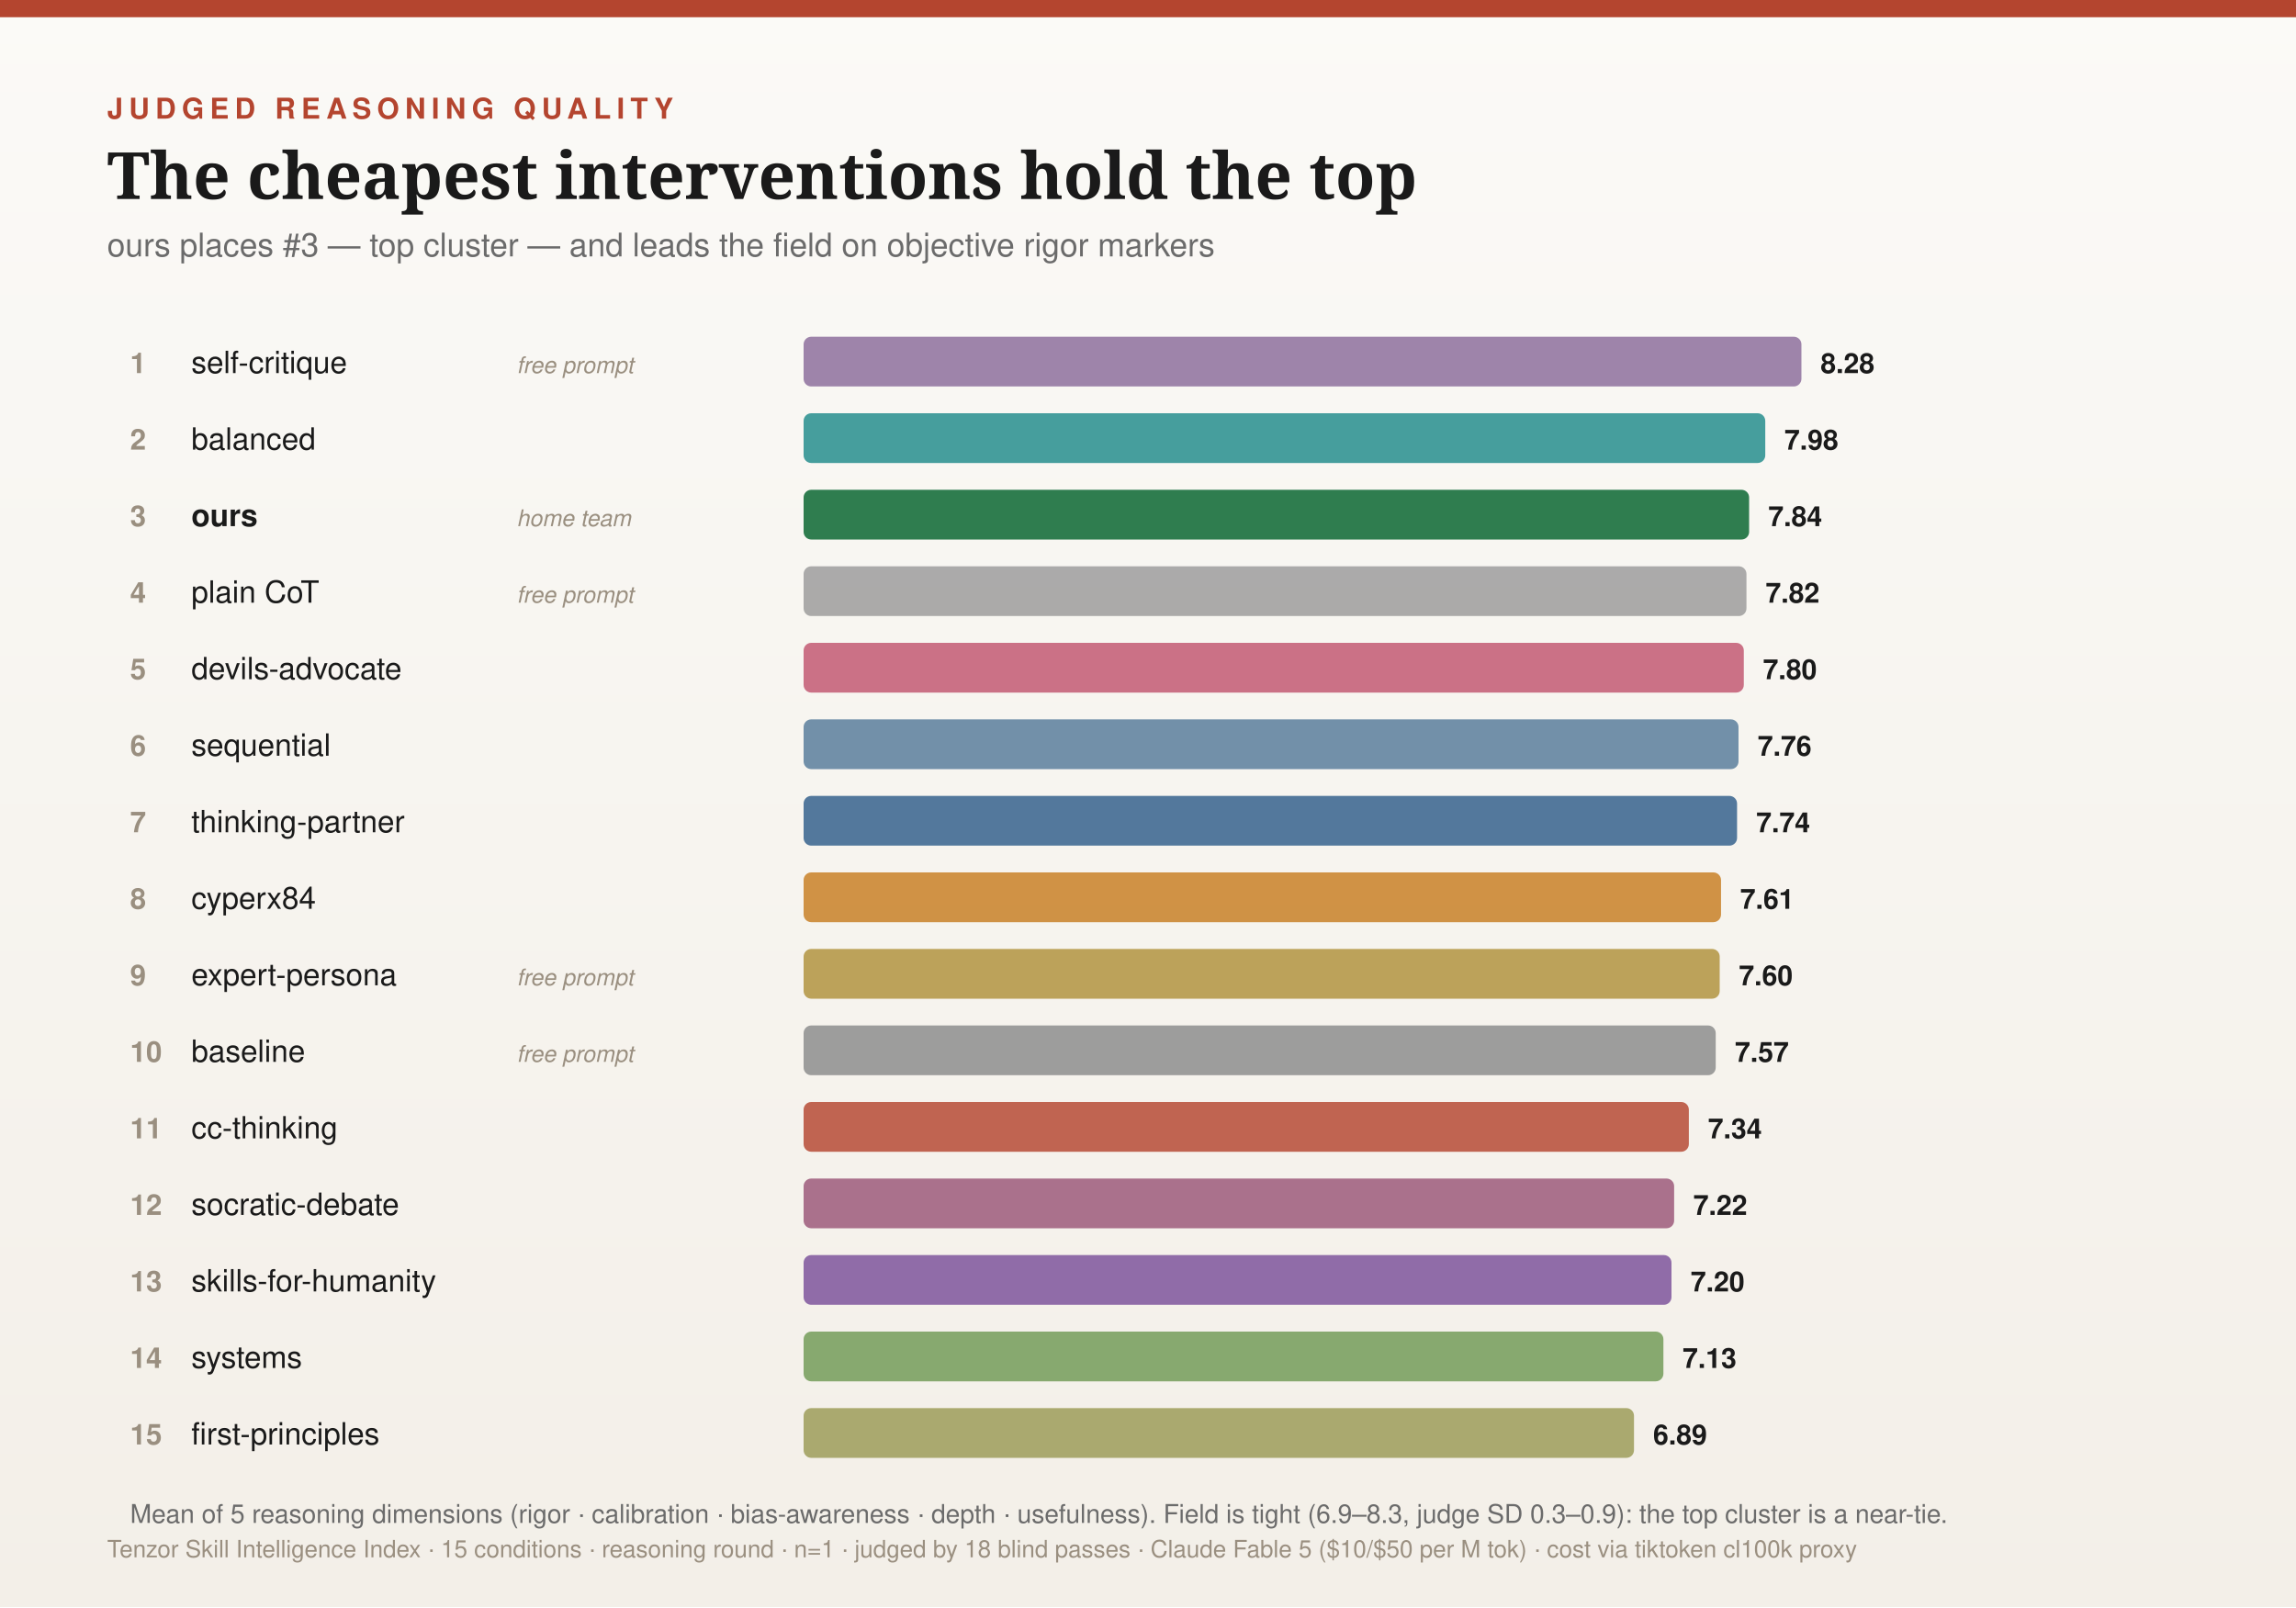
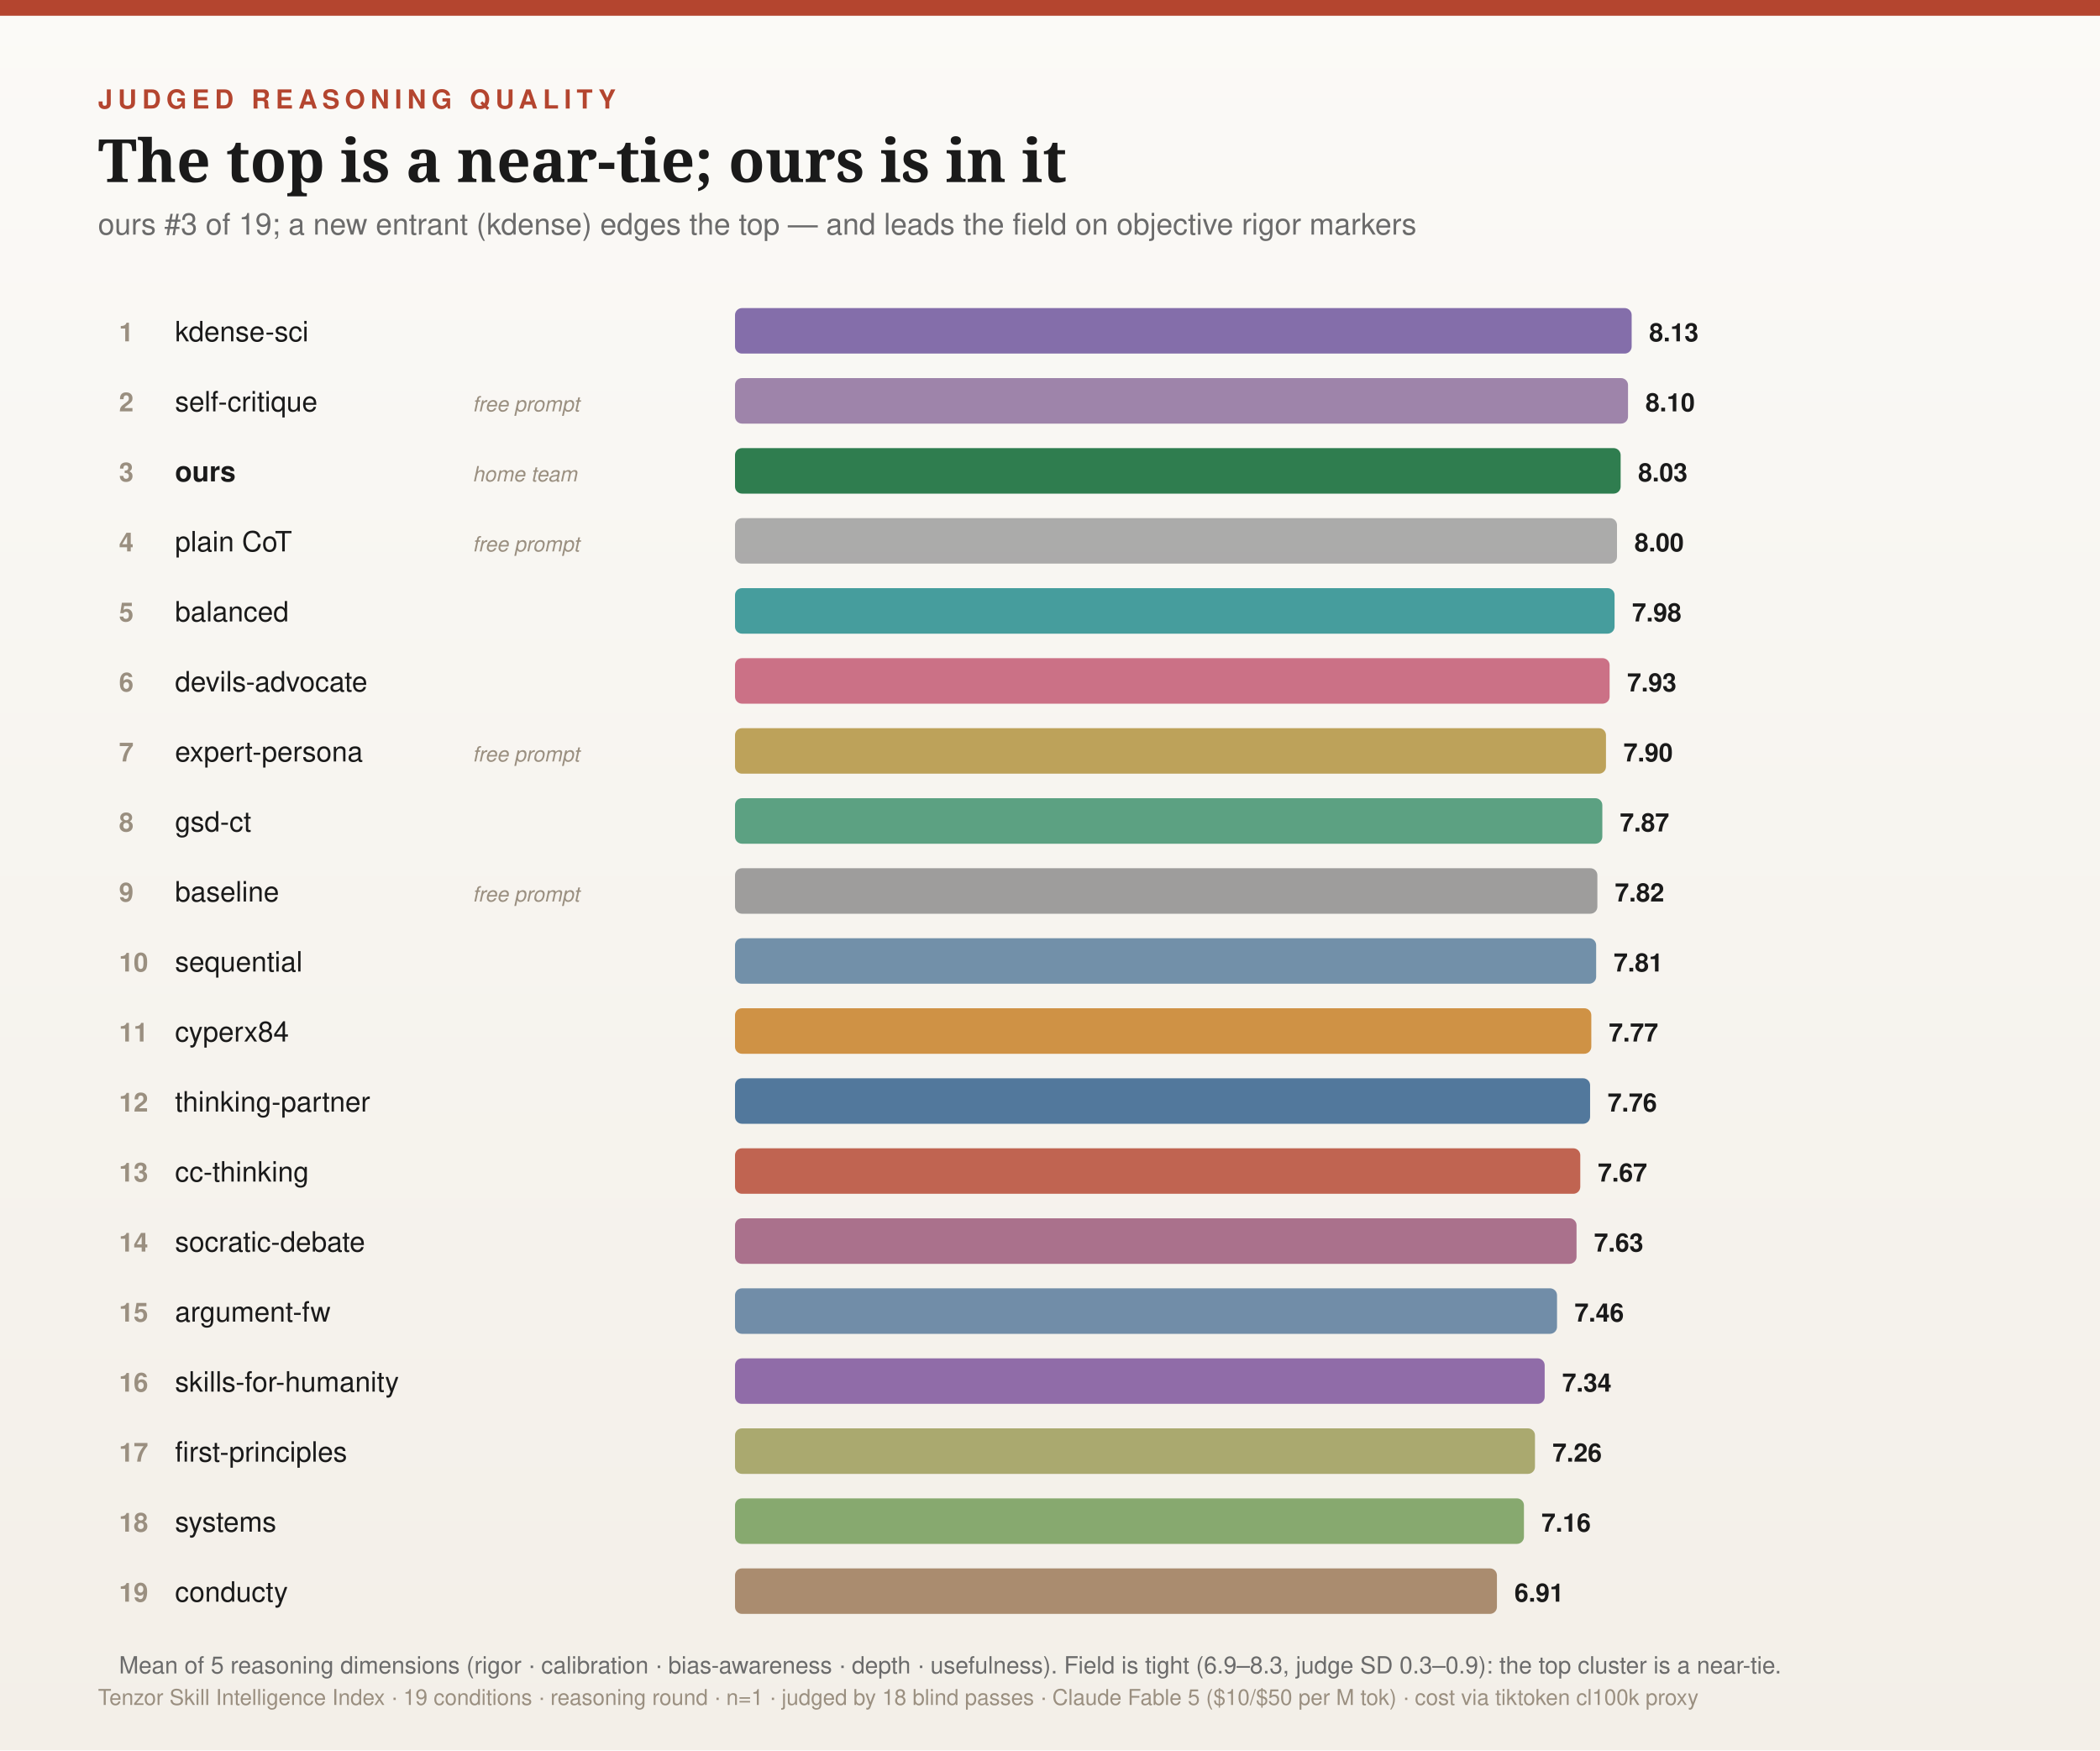
- <svg xmlns="http://www.w3.org/2000/svg" viewBox="0 0 1200 840" font-family="Georgia,'Times New Roman',serif">
+ <svg xmlns="http://www.w3.org/2000/svg" viewBox="0 0 1200 1000" font-family="Georgia,'Times New Roman',serif">
  <defs>
    <linearGradient id="bg" x1="0" y1="0" x2="0" y2="1">
      <stop offset="0" stop-color="#fbfaf7" />
      <stop offset="1" stop-color="#f3efe8" />
    </linearGradient>
  </defs>
-   <rect width="1200" height="840" fill="url(#bg)" />
+   <rect width="1200" height="1000" fill="url(#bg)" />
  <rect x="0" y="0" width="1200" height="9" fill="#b4452f" />
  <text x="56" y="62" font-size="15" letter-spacing="3" fill="#b4452f" font-family="Helvetica,Arial,sans-serif" font-weight="700">JUDGED REASONING QUALITY</text>
-   <text x="56" y="104" font-size="34" fill="#1a1a1a" font-weight="700" font-family="Georgia,serif">The cheapest interventions hold the top</text>
-   <text x="56" y="134" font-size="17" fill="#6b6b6b" font-family="Helvetica,Arial,sans-serif">ours places #3 — top cluster — and leads the field on objective rigor markers</text>
+   <text x="56" y="104" font-size="34" fill="#1a1a1a" font-weight="700" font-family="Georgia,serif">The top is a near-tie; ours is in it</text>
+   <text x="56" y="134" font-size="17" fill="#6b6b6b" font-family="Helvetica,Arial,sans-serif">ours #3 of 19; a new entrant (kdense) edges the top — and leads the field on objective rigor markers</text>
  <text x="68" y="195" font-size="15" fill="#9a8f80" font-family="Helvetica,Arial,sans-serif" font-weight="700">1</text>
-   <text x="100" y="195" font-size="16" fill="#1a1a1a" font-family="Helvetica,Arial,sans-serif">self-critique</text>
-   <rect x="420" y="176" width="521.514" height="26" rx="4" fill="#8a6a9a" fill-opacity="0.82" />
-   <text x="951.514" y="195" font-size="14.5" fill="#1a1a1a" font-family="Helvetica,Arial,sans-serif" font-weight="700">8.28</text>
-   <text x="270" y="195" font-size="12" fill="#9a8f80" font-family="Helvetica,Arial,sans-serif" font-style="italic">free prompt</text>
+   <text x="100" y="195" font-size="16" fill="#1a1a1a" font-family="Helvetica,Arial,sans-serif">kdense-sci</text>
+   <rect x="420" y="176" width="512.379" height="26" rx="4" fill="#6a4f9a" fill-opacity="0.82" />
+   <text x="942.379" y="195" font-size="14.5" fill="#1a1a1a" font-family="Helvetica,Arial,sans-serif" font-weight="700">8.13</text>
  <text x="68" y="235" font-size="15" fill="#9a8f80" font-family="Helvetica,Arial,sans-serif" font-weight="700">2</text>
-   <text x="100" y="235" font-size="16" fill="#1a1a1a" font-family="Helvetica,Arial,sans-serif">balanced</text>
-   <rect x="420" y="216" width="502.614" height="26" rx="4" fill="#1f8a8a" fill-opacity="0.82" />
-   <text x="932.614" y="235" font-size="14.5" fill="#1a1a1a" font-family="Helvetica,Arial,sans-serif" font-weight="700">7.98</text>
+   <text x="100" y="235" font-size="16" fill="#1a1a1a" font-family="Helvetica,Arial,sans-serif">self-critique</text>
+   <rect x="420" y="216" width="510.3" height="26" rx="4" fill="#8a6a9a" fill-opacity="0.82" />
+   <text x="940.3" y="235" font-size="14.5" fill="#1a1a1a" font-family="Helvetica,Arial,sans-serif" font-weight="700">8.10</text>
+   <text x="270" y="235" font-size="12" fill="#9a8f80" font-family="Helvetica,Arial,sans-serif" font-style="italic">free prompt</text>
  <text x="68" y="275" font-size="15" fill="#9a8f80" font-family="Helvetica,Arial,sans-serif" font-weight="700">3</text>
  <text x="100" y="275" font-size="16" fill="#1a1a1a" font-family="Helvetica,Arial,sans-serif" font-weight="700">ours</text>
-   <rect x="420" y="256" width="494.172" height="26" rx="4" fill="#2f7d4f" fill-opacity="1" />
-   <text x="924.172" y="275" font-size="14.5" fill="#1a1a1a" font-family="Helvetica,Arial,sans-serif" font-weight="700">7.84</text>
+   <rect x="420" y="256" width="506.079" height="26" rx="4" fill="#2f7d4f" fill-opacity="1" />
+   <text x="936.079" y="275" font-size="14.5" fill="#1a1a1a" font-family="Helvetica,Arial,sans-serif" font-weight="700">8.03</text>
  <text x="270" y="275" font-size="12" fill="#9a8f80" font-family="Helvetica,Arial,sans-serif" font-style="italic">home team</text>
  <text x="68" y="315" font-size="15" fill="#9a8f80" font-family="Helvetica,Arial,sans-serif" font-weight="700">4</text>
  <text x="100" y="315" font-size="16" fill="#1a1a1a" font-family="Helvetica,Arial,sans-serif">plain CoT</text>
-   <rect x="420" y="296" width="492.786" height="26" rx="4" fill="#9a9a9a" fill-opacity="0.82" />
-   <text x="922.786" y="315" font-size="14.5" fill="#1a1a1a" font-family="Helvetica,Arial,sans-serif" font-weight="700">7.82</text>
+   <rect x="420" y="296" width="504" height="26" rx="4" fill="#9a9a9a" fill-opacity="0.82" />
+   <text x="934" y="315" font-size="14.5" fill="#1a1a1a" font-family="Helvetica,Arial,sans-serif" font-weight="700">8.00</text>
  <text x="270" y="315" font-size="12" fill="#9a8f80" font-family="Helvetica,Arial,sans-serif" font-style="italic">free prompt</text>
  <text x="68" y="355" font-size="15" fill="#9a8f80" font-family="Helvetica,Arial,sans-serif" font-weight="700">5</text>
-   <text x="100" y="355" font-size="16" fill="#1a1a1a" font-family="Helvetica,Arial,sans-serif">devils-advocate</text>
-   <rect x="420" y="336" width="491.4" height="26" rx="4" fill="#c0556f" fill-opacity="0.82" />
-   <text x="921.4" y="355" font-size="14.5" fill="#1a1a1a" font-family="Helvetica,Arial,sans-serif" font-weight="700">7.80</text>
+   <text x="100" y="355" font-size="16" fill="#1a1a1a" font-family="Helvetica,Arial,sans-serif">balanced</text>
+   <rect x="420" y="336" width="502.614" height="26" rx="4" fill="#1f8a8a" fill-opacity="0.82" />
+   <text x="932.614" y="355" font-size="14.5" fill="#1a1a1a" font-family="Helvetica,Arial,sans-serif" font-weight="700">7.98</text>
  <text x="68" y="395" font-size="15" fill="#9a8f80" font-family="Helvetica,Arial,sans-serif" font-weight="700">6</text>
-   <text x="100" y="395" font-size="16" fill="#1a1a1a" font-family="Helvetica,Arial,sans-serif">sequential</text>
-   <rect x="420" y="376" width="488.628" height="26" rx="4" fill="#557a9a" fill-opacity="0.82" />
-   <text x="918.628" y="395" font-size="14.5" fill="#1a1a1a" font-family="Helvetica,Arial,sans-serif" font-weight="700">7.76</text>
+   <text x="100" y="395" font-size="16" fill="#1a1a1a" font-family="Helvetica,Arial,sans-serif">devils-advocate</text>
+   <rect x="420" y="376" width="499.779" height="26" rx="4" fill="#c0556f" fill-opacity="0.82" />
+   <text x="929.779" y="395" font-size="14.5" fill="#1a1a1a" font-family="Helvetica,Arial,sans-serif" font-weight="700">7.93</text>
  <text x="68" y="435" font-size="15" fill="#9a8f80" font-family="Helvetica,Arial,sans-serif" font-weight="700">7</text>
-   <text x="100" y="435" font-size="16" fill="#1a1a1a" font-family="Helvetica,Arial,sans-serif">thinking-partner</text>
-   <rect x="420" y="416" width="487.872" height="26" rx="4" fill="#2f5d8a" fill-opacity="0.82" />
-   <text x="917.872" y="435" font-size="14.5" fill="#1a1a1a" font-family="Helvetica,Arial,sans-serif" font-weight="700">7.74</text>
+   <text x="100" y="435" font-size="16" fill="#1a1a1a" font-family="Helvetica,Arial,sans-serif">expert-persona</text>
+   <rect x="420" y="416" width="497.7" height="26" rx="4" fill="#b0903a" fill-opacity="0.82" />
+   <text x="927.7" y="435" font-size="14.5" fill="#1a1a1a" font-family="Helvetica,Arial,sans-serif" font-weight="700">7.90</text>
+   <text x="270" y="435" font-size="12" fill="#9a8f80" font-family="Helvetica,Arial,sans-serif" font-style="italic">free prompt</text>
  <text x="68" y="475" font-size="15" fill="#9a8f80" font-family="Helvetica,Arial,sans-serif" font-weight="700">8</text>
-   <text x="100" y="475" font-size="16" fill="#1a1a1a" font-family="Helvetica,Arial,sans-serif">cyperx84</text>
-   <rect x="420" y="456" width="479.493" height="26" rx="4" fill="#c77d20" fill-opacity="0.82" />
-   <text x="909.493" y="475" font-size="14.5" fill="#1a1a1a" font-family="Helvetica,Arial,sans-serif" font-weight="700">7.61</text>
+   <text x="100" y="475" font-size="16" fill="#1a1a1a" font-family="Helvetica,Arial,sans-serif">gsd-ct</text>
+   <rect x="420" y="456" width="495.621" height="26" rx="4" fill="#3a8f6a" fill-opacity="0.82" />
+   <text x="925.621" y="475" font-size="14.5" fill="#1a1a1a" font-family="Helvetica,Arial,sans-serif" font-weight="700">7.87</text>
  <text x="68" y="515" font-size="15" fill="#9a8f80" font-family="Helvetica,Arial,sans-serif" font-weight="700">9</text>
-   <text x="100" y="515" font-size="16" fill="#1a1a1a" font-family="Helvetica,Arial,sans-serif">expert-persona</text>
-   <rect x="420" y="496" width="478.8" height="26" rx="4" fill="#b0903a" fill-opacity="0.82" />
-   <text x="908.8" y="515" font-size="14.5" fill="#1a1a1a" font-family="Helvetica,Arial,sans-serif" font-weight="700">7.60</text>
+   <text x="100" y="515" font-size="16" fill="#1a1a1a" font-family="Helvetica,Arial,sans-serif">baseline</text>
+   <rect x="420" y="496" width="492.786" height="26" rx="4" fill="#8a8a8a" fill-opacity="0.82" />
+   <text x="922.786" y="515" font-size="14.5" fill="#1a1a1a" font-family="Helvetica,Arial,sans-serif" font-weight="700">7.82</text>
  <text x="270" y="515" font-size="12" fill="#9a8f80" font-family="Helvetica,Arial,sans-serif" font-style="italic">free prompt</text>
  <text x="68" y="555" font-size="15" fill="#9a8f80" font-family="Helvetica,Arial,sans-serif" font-weight="700">10</text>
-   <text x="100" y="555" font-size="16" fill="#1a1a1a" font-family="Helvetica,Arial,sans-serif">baseline</text>
-   <rect x="420" y="536" width="476.721" height="26" rx="4" fill="#8a8a8a" fill-opacity="0.82" />
-   <text x="906.721" y="555" font-size="14.5" fill="#1a1a1a" font-family="Helvetica,Arial,sans-serif" font-weight="700">7.57</text>
-   <text x="270" y="555" font-size="12" fill="#9a8f80" font-family="Helvetica,Arial,sans-serif" font-style="italic">free prompt</text>
+   <text x="100" y="555" font-size="16" fill="#1a1a1a" font-family="Helvetica,Arial,sans-serif">sequential</text>
+   <rect x="420" y="536" width="492.093" height="26" rx="4" fill="#557a9a" fill-opacity="0.82" />
+   <text x="922.093" y="555" font-size="14.5" fill="#1a1a1a" font-family="Helvetica,Arial,sans-serif" font-weight="700">7.81</text>
  <text x="68" y="595" font-size="15" fill="#9a8f80" font-family="Helvetica,Arial,sans-serif" font-weight="700">11</text>
-   <text x="100" y="595" font-size="16" fill="#1a1a1a" font-family="Helvetica,Arial,sans-serif">cc-thinking</text>
-   <rect x="420" y="576" width="462.672" height="26" rx="4" fill="#b4452f" fill-opacity="0.82" />
-   <text x="892.672" y="595" font-size="14.5" fill="#1a1a1a" font-family="Helvetica,Arial,sans-serif" font-weight="700">7.34</text>
+   <text x="100" y="595" font-size="16" fill="#1a1a1a" font-family="Helvetica,Arial,sans-serif">cyperx84</text>
+   <rect x="420" y="576" width="489.321" height="26" rx="4" fill="#c77d20" fill-opacity="0.82" />
+   <text x="919.321" y="595" font-size="14.5" fill="#1a1a1a" font-family="Helvetica,Arial,sans-serif" font-weight="700">7.77</text>
  <text x="68" y="635" font-size="15" fill="#9a8f80" font-family="Helvetica,Arial,sans-serif" font-weight="700">12</text>
-   <text x="100" y="635" font-size="16" fill="#1a1a1a" font-family="Helvetica,Arial,sans-serif">socratic-debate</text>
-   <rect x="420" y="616" width="454.986" height="26" rx="4" fill="#9a5577" fill-opacity="0.82" />
-   <text x="884.986" y="635" font-size="14.5" fill="#1a1a1a" font-family="Helvetica,Arial,sans-serif" font-weight="700">7.22</text>
+   <text x="100" y="635" font-size="16" fill="#1a1a1a" font-family="Helvetica,Arial,sans-serif">thinking-partner</text>
+   <rect x="420" y="616" width="488.628" height="26" rx="4" fill="#2f5d8a" fill-opacity="0.82" />
+   <text x="918.628" y="635" font-size="14.5" fill="#1a1a1a" font-family="Helvetica,Arial,sans-serif" font-weight="700">7.76</text>
  <text x="68" y="675" font-size="15" fill="#9a8f80" font-family="Helvetica,Arial,sans-serif" font-weight="700">13</text>
-   <text x="100" y="675" font-size="16" fill="#1a1a1a" font-family="Helvetica,Arial,sans-serif">skills-for-humanity</text>
-   <rect x="420" y="656" width="453.6" height="26" rx="4" fill="#7a4f9a" fill-opacity="0.82" />
-   <text x="883.6" y="675" font-size="14.5" fill="#1a1a1a" font-family="Helvetica,Arial,sans-serif" font-weight="700">7.20</text>
+   <text x="100" y="675" font-size="16" fill="#1a1a1a" font-family="Helvetica,Arial,sans-serif">cc-thinking</text>
+   <rect x="420" y="656" width="483.021" height="26" rx="4" fill="#b4452f" fill-opacity="0.82" />
+   <text x="913.021" y="675" font-size="14.5" fill="#1a1a1a" font-family="Helvetica,Arial,sans-serif" font-weight="700">7.67</text>
  <text x="68" y="715" font-size="15" fill="#9a8f80" font-family="Helvetica,Arial,sans-serif" font-weight="700">14</text>
-   <text x="100" y="715" font-size="16" fill="#1a1a1a" font-family="Helvetica,Arial,sans-serif">systems</text>
-   <rect x="420" y="696" width="449.379" height="26" rx="4" fill="#6f9a55" fill-opacity="0.82" />
-   <text x="879.379" y="715" font-size="14.5" fill="#1a1a1a" font-family="Helvetica,Arial,sans-serif" font-weight="700">7.13</text>
+   <text x="100" y="715" font-size="16" fill="#1a1a1a" font-family="Helvetica,Arial,sans-serif">socratic-debate</text>
+   <rect x="420" y="696" width="480.879" height="26" rx="4" fill="#9a5577" fill-opacity="0.82" />
+   <text x="910.879" y="715" font-size="14.5" fill="#1a1a1a" font-family="Helvetica,Arial,sans-serif" font-weight="700">7.63</text>
  <text x="68" y="755" font-size="15" fill="#9a8f80" font-family="Helvetica,Arial,sans-serif" font-weight="700">15</text>
-   <text x="100" y="755" font-size="16" fill="#1a1a1a" font-family="Helvetica,Arial,sans-serif">first-principles</text>
-   <rect x="420" y="736" width="434.007" height="26" rx="4" fill="#9a9a55" fill-opacity="0.82" />
-   <text x="864.007" y="755" font-size="14.5" fill="#1a1a1a" font-family="Helvetica,Arial,sans-serif" font-weight="700">6.89</text>
-   <text x="68" y="796" font-size="13.5" fill="#6b6b6b" font-family="Helvetica,Arial,sans-serif">Mean of 5 reasoning dimensions (rigor · calibration · bias-awareness · depth · usefulness). Field is tight (6.9–8.3, judge SD 0.3–0.9): the top cluster is a near-tie.</text>
-   <text x="56" y="814" font-size="12.5" fill="#9a8f80" font-family="Helvetica,Arial,sans-serif">Tenzor Skill Intelligence Index · 15 conditions · reasoning round · n=1 · judged by 18 blind passes · Claude Fable 5 ($10/$50 per M tok) · cost via tiktoken cl100k proxy</text>
+   <text x="100" y="755" font-size="16" fill="#1a1a1a" font-family="Helvetica,Arial,sans-serif">argument-fw</text>
+   <rect x="420" y="736" width="469.728" height="26" rx="4" fill="#557799" fill-opacity="0.82" />
+   <text x="899.728" y="755" font-size="14.5" fill="#1a1a1a" font-family="Helvetica,Arial,sans-serif" font-weight="700">7.46</text>
+   <text x="68" y="795" font-size="15" fill="#9a8f80" font-family="Helvetica,Arial,sans-serif" font-weight="700">16</text>
+   <text x="100" y="795" font-size="16" fill="#1a1a1a" font-family="Helvetica,Arial,sans-serif">skills-for-humanity</text>
+   <rect x="420" y="776" width="462.672" height="26" rx="4" fill="#7a4f9a" fill-opacity="0.82" />
+   <text x="892.672" y="795" font-size="14.5" fill="#1a1a1a" font-family="Helvetica,Arial,sans-serif" font-weight="700">7.34</text>
+   <text x="68" y="835" font-size="15" fill="#9a8f80" font-family="Helvetica,Arial,sans-serif" font-weight="700">17</text>
+   <text x="100" y="835" font-size="16" fill="#1a1a1a" font-family="Helvetica,Arial,sans-serif">first-principles</text>
+   <rect x="420" y="816" width="457.128" height="26" rx="4" fill="#9a9a55" fill-opacity="0.82" />
+   <text x="887.128" y="835" font-size="14.5" fill="#1a1a1a" font-family="Helvetica,Arial,sans-serif" font-weight="700">7.26</text>
+   <text x="68" y="875" font-size="15" fill="#9a8f80" font-family="Helvetica,Arial,sans-serif" font-weight="700">18</text>
+   <text x="100" y="875" font-size="16" fill="#1a1a1a" font-family="Helvetica,Arial,sans-serif">systems</text>
+   <rect x="420" y="856" width="450.828" height="26" rx="4" fill="#6f9a55" fill-opacity="0.82" />
+   <text x="880.828" y="875" font-size="14.5" fill="#1a1a1a" font-family="Helvetica,Arial,sans-serif" font-weight="700">7.16</text>
+   <text x="68" y="915" font-size="15" fill="#9a8f80" font-family="Helvetica,Arial,sans-serif" font-weight="700">19</text>
+   <text x="100" y="915" font-size="16" fill="#1a1a1a" font-family="Helvetica,Arial,sans-serif">conducty</text>
+   <rect x="420" y="896" width="435.393" height="26" rx="4" fill="#9a7755" fill-opacity="0.82" />
+   <text x="865.393" y="915" font-size="14.5" fill="#1a1a1a" font-family="Helvetica,Arial,sans-serif" font-weight="700">6.91</text>
+   <text x="68" y="956" font-size="13.5" fill="#6b6b6b" font-family="Helvetica,Arial,sans-serif">Mean of 5 reasoning dimensions (rigor · calibration · bias-awareness · depth · usefulness). Field is tight (6.9–8.3, judge SD 0.3–0.9): the top cluster is a near-tie.</text>
+   <text x="56" y="974" font-size="12.5" fill="#9a8f80" font-family="Helvetica,Arial,sans-serif">Tenzor Skill Intelligence Index · 19 conditions · reasoning round · n=1 · judged by 18 blind passes · Claude Fable 5 ($10/$50 per M tok) · cost via tiktoken cl100k proxy</text>
</svg>
